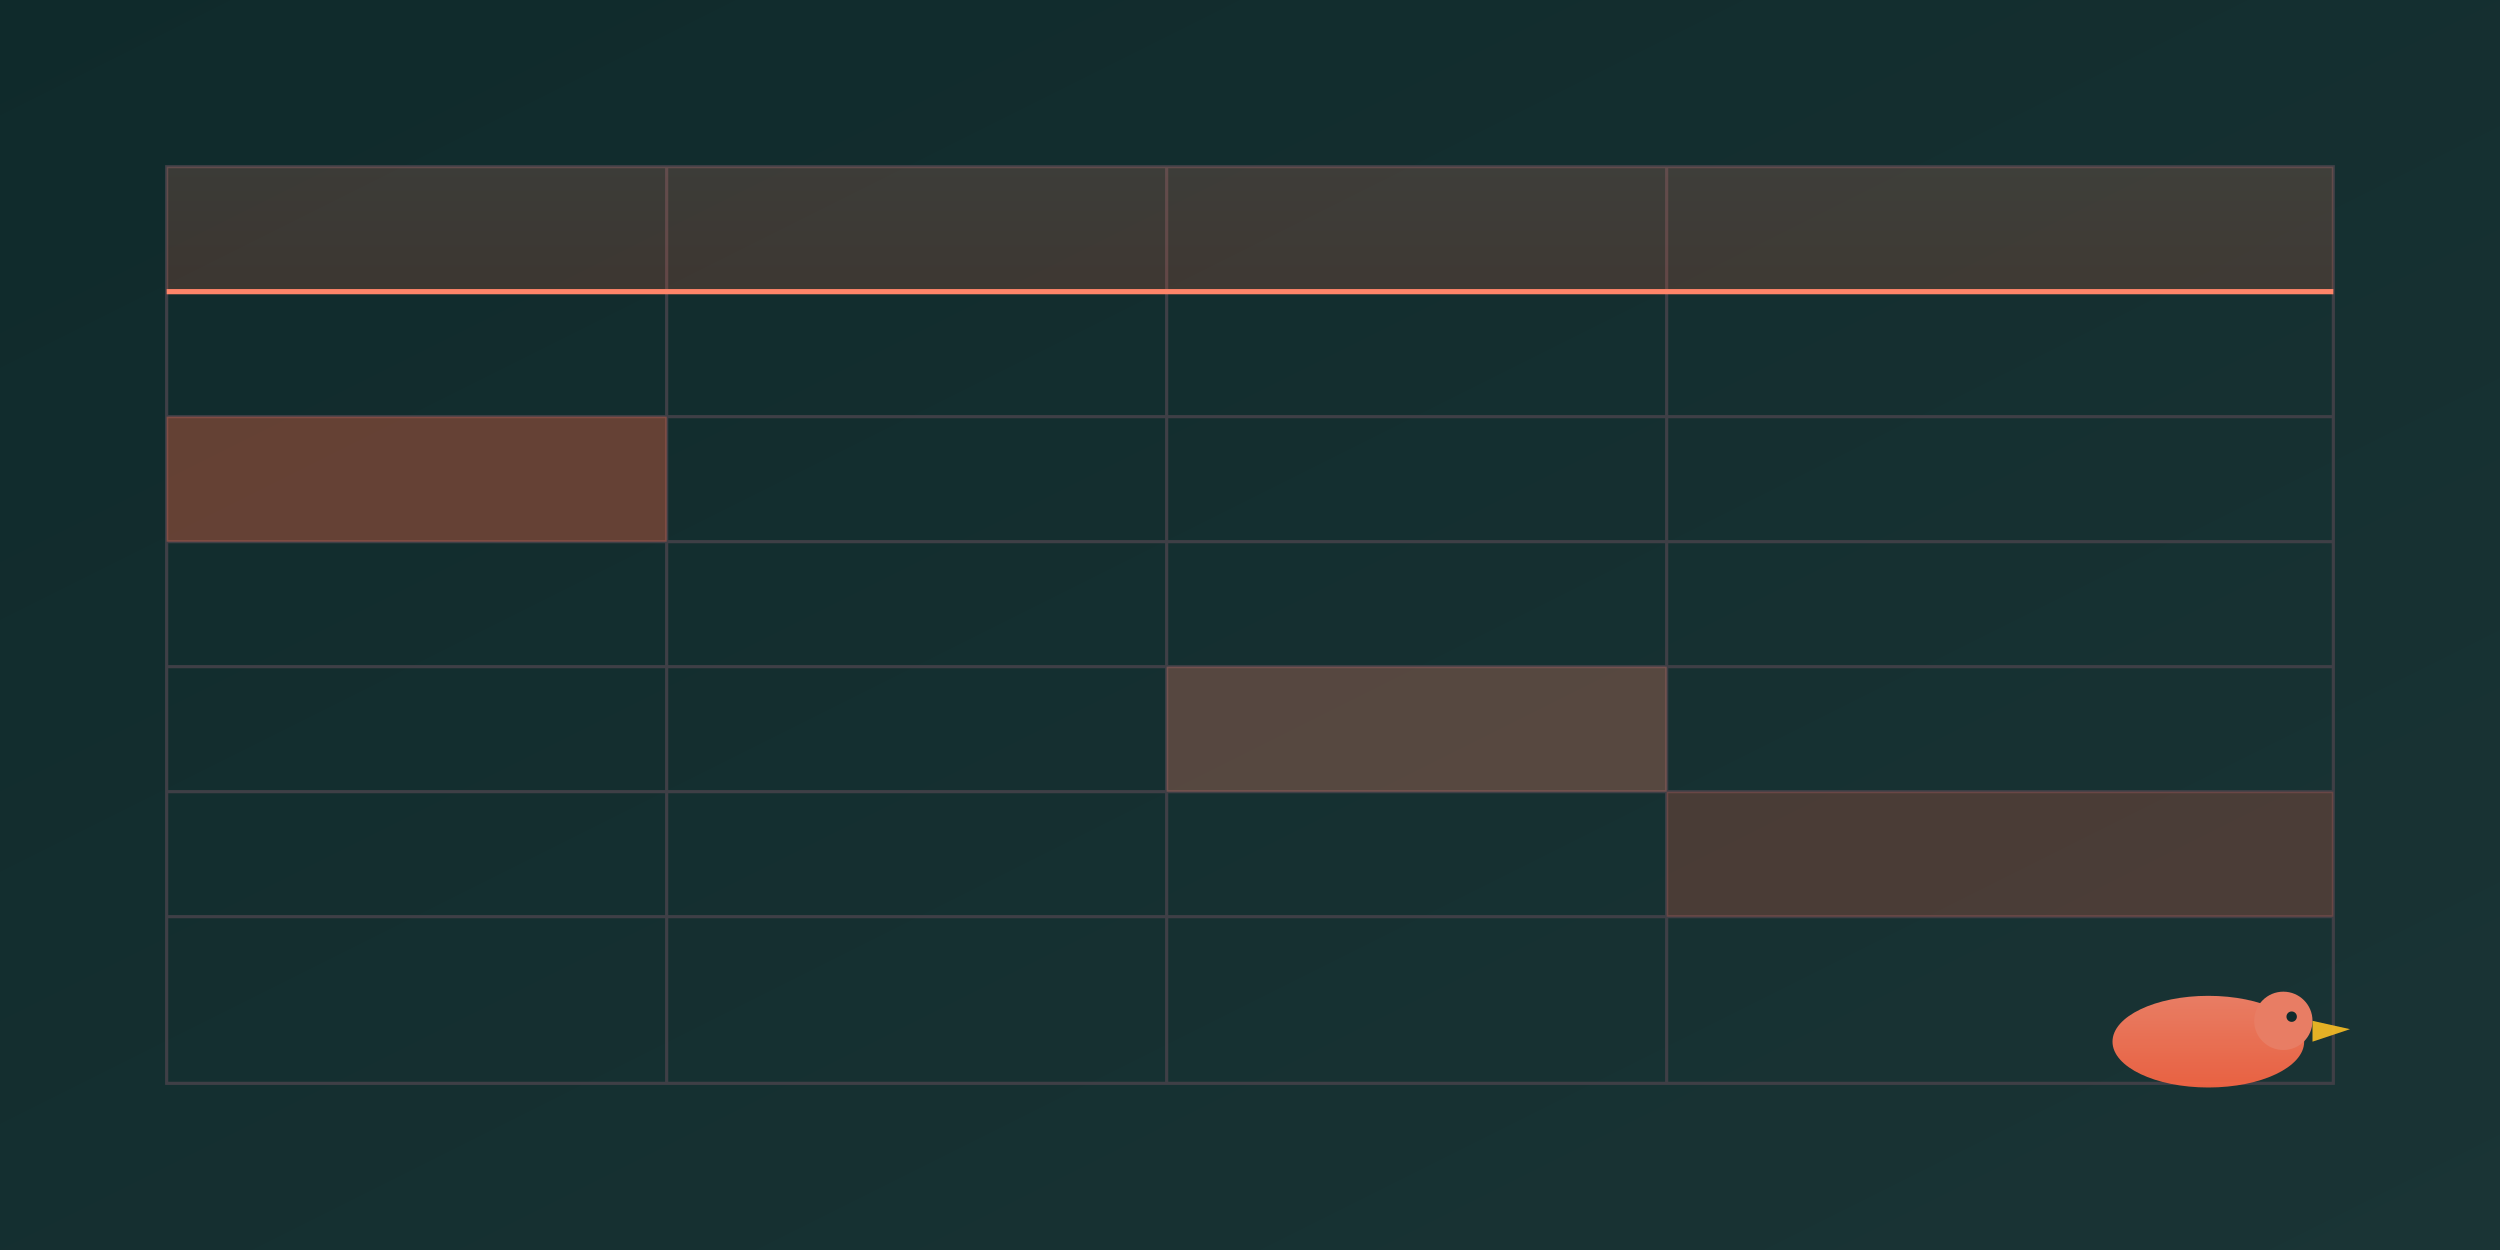
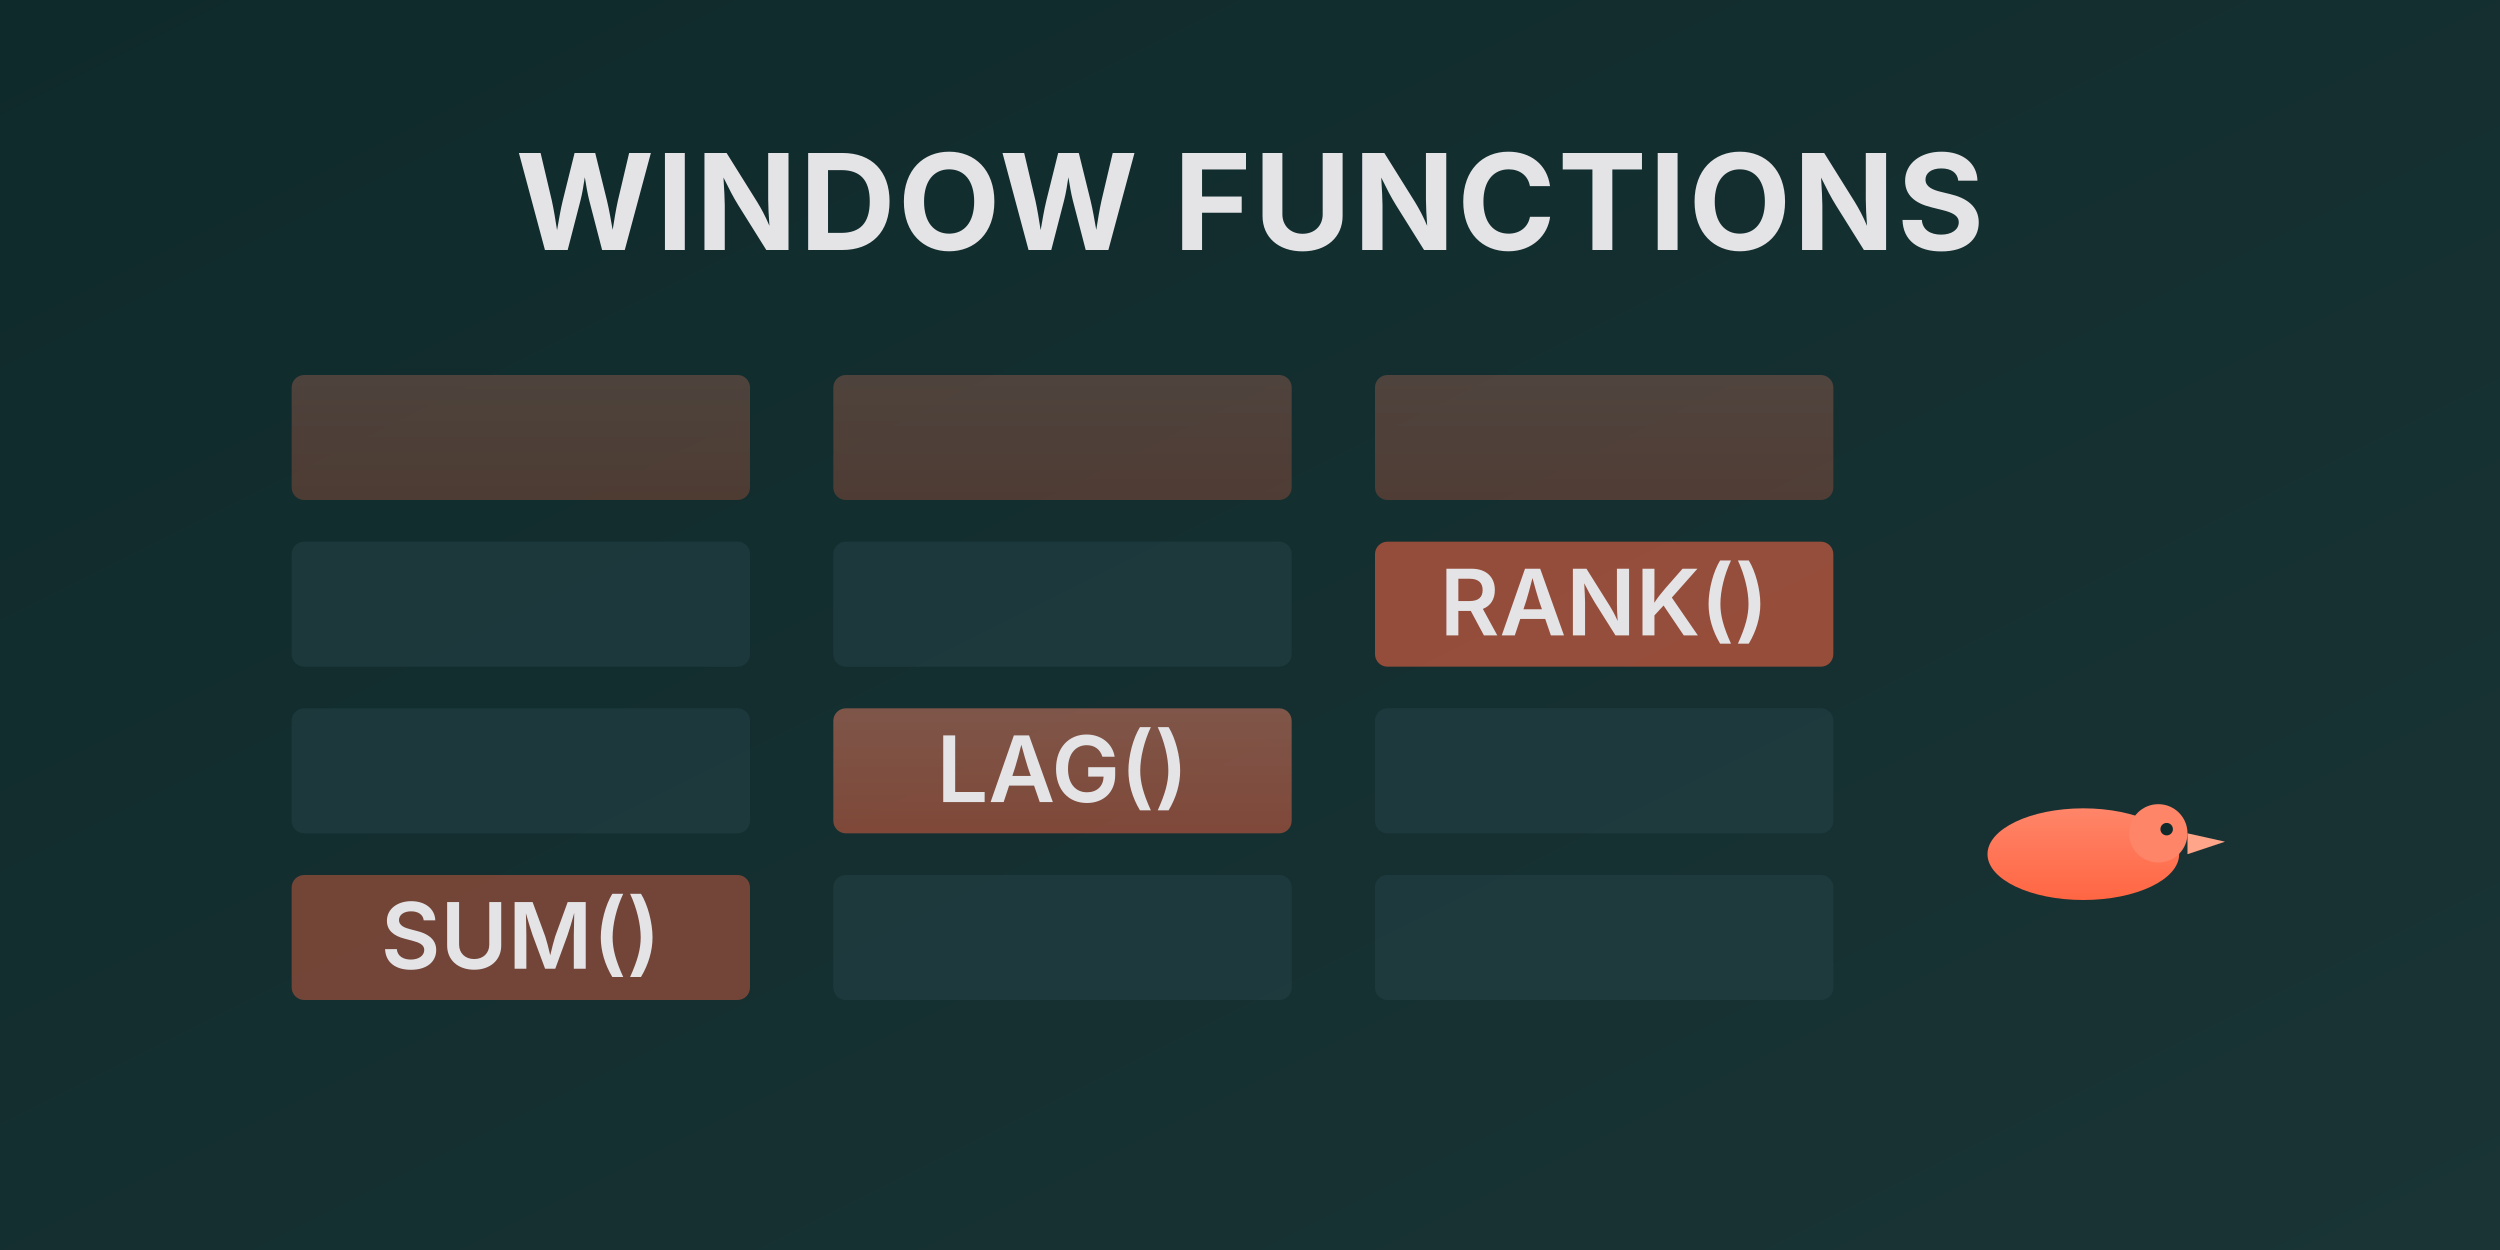
<svg xmlns="http://www.w3.org/2000/svg" viewBox="0 0 1200 600" role="img" aria-label="SQL analytics case study: tables, queries, window functions">
  <defs>
-     <linearGradient id="bg" x1="0" y1="0" x2="1" y2="1">
+     <linearGradient id="sql-bg" x1="0" y1="0" x2="1" y2="1">
      <stop offset="0" stop-color="#0f2a2b" />
      <stop offset="1" stop-color="#1a3435" />
    </linearGradient>
-     <linearGradient id="accent" x1="0" y1="0" x2="0" y2="1">
+     <linearGradient id="sql-accent" x1="0" y1="0" x2="0" y2="1">
      <stop offset="0" stop-color="#ff8569" />
      <stop offset="1" stop-color="#ff6643" />
    </linearGradient>
  </defs>
-   <rect width="1200" height="600" fill="url(#bg)" />
-   <g stroke="#3f3f46" stroke-width="1.5">
-     <rect x="80" y="80" width="1040" height="440" fill="none" />
-     <line x1="80" y1="140" x2="1120" y2="140" />
-     <line x1="80" y1="200" x2="1120" y2="200" />
-     <line x1="80" y1="260" x2="1120" y2="260" />
-     <line x1="80" y1="320" x2="1120" y2="320" />
-     <line x1="80" y1="380" x2="1120" y2="380" />
-     <line x1="80" y1="440" x2="1120" y2="440" />
-     <line x1="320" y1="80" x2="320" y2="520" />
-     <line x1="560" y1="80" x2="560" y2="520" />
-     <line x1="800" y1="80" x2="800" y2="520" />
+   <rect width="1200" height="600" fill="url(#sql-bg)" />
+   <text x="600" y="120" font-family="Inter, system-ui, sans-serif" font-size="64" font-weight="700" letter-spacing="1" fill="#e4e4e7" text-anchor="middle">WINDOW FUNCTIONS</text>
+   <g fill="url(#sql-accent)" opacity="0.25">
+     <rect x="140" y="180" width="220" height="60" rx="6" />
+     <rect x="400" y="180" width="220" height="60" rx="6" />
+     <rect x="660" y="180" width="220" height="60" rx="6" />
  </g>
-   <rect x="80" y="80" width="1040" height="60" fill="url(#accent)" opacity="0.18" />
-   <line x1="80" y1="140" x2="1120" y2="140" stroke="#ff8569" stroke-width="2.5" />
-   <rect x="80" y="200" width="240" height="60" fill="#ff6643" opacity="0.35" />
-   <rect x="560" y="320" width="240" height="60" fill="#ff8569" opacity="0.28" />
-   <rect x="800" y="380" width="320" height="60" fill="#ff6643" opacity="0.22" />
-   <g transform="translate(1010,470)" opacity="0.9">
-     <ellipse cx="50" cy="30" rx="46" ry="22" fill="url(#accent)" />
+   <g fill="#234044" opacity="0.6">
+     <rect x="140" y="260" width="220" height="60" rx="6" />
+     <rect x="400" y="260" width="220" height="60" rx="6" />
+     <rect x="140" y="340" width="220" height="60" rx="6" />
+     <rect x="660" y="340" width="220" height="60" rx="6" />
+     <rect x="400" y="420" width="220" height="60" rx="6" />
+     <rect x="660" y="420" width="220" height="60" rx="6" />
+   </g>
+   <rect x="660" y="260" width="220" height="60" rx="6" fill="#ff6643" opacity="0.55" />
+   <rect x="400" y="340" width="220" height="60" rx="6" fill="url(#sql-accent)" opacity="0.45" />
+   <rect x="140" y="420" width="220" height="60" rx="6" fill="#ff6643" opacity="0.4" />
+   <text x="770" y="305" font-family="Inter, system-ui, sans-serif" font-size="44" font-weight="600" fill="#e4e4e7" text-anchor="middle">RANK()</text>
+   <text x="510" y="385" font-family="Inter, system-ui, sans-serif" font-size="44" font-weight="600" fill="#e4e4e7" text-anchor="middle">LAG()</text>
+   <text x="250" y="465" font-family="Inter, system-ui, sans-serif" font-size="44" font-weight="600" fill="#e4e4e7" text-anchor="middle">SUM()</text>
+   <g transform="translate(950,380)">
+     <ellipse cx="50" cy="30" rx="46" ry="22" fill="url(#sql-accent)" />
    <circle cx="86" cy="20" r="14" fill="#ff8569" />
-     <circle cx="90" cy="18" r="2.5" fill="#0f2a2b" />
-     <polygon points="100,20 118,24 100,30" fill="#fbbf24" />
+     <circle cx="90" cy="18" r="3" fill="#0f2a2b" />
+     <polygon points="100,20 118,24 100,30" fill="#ffa68a" />
  </g>
</svg>
